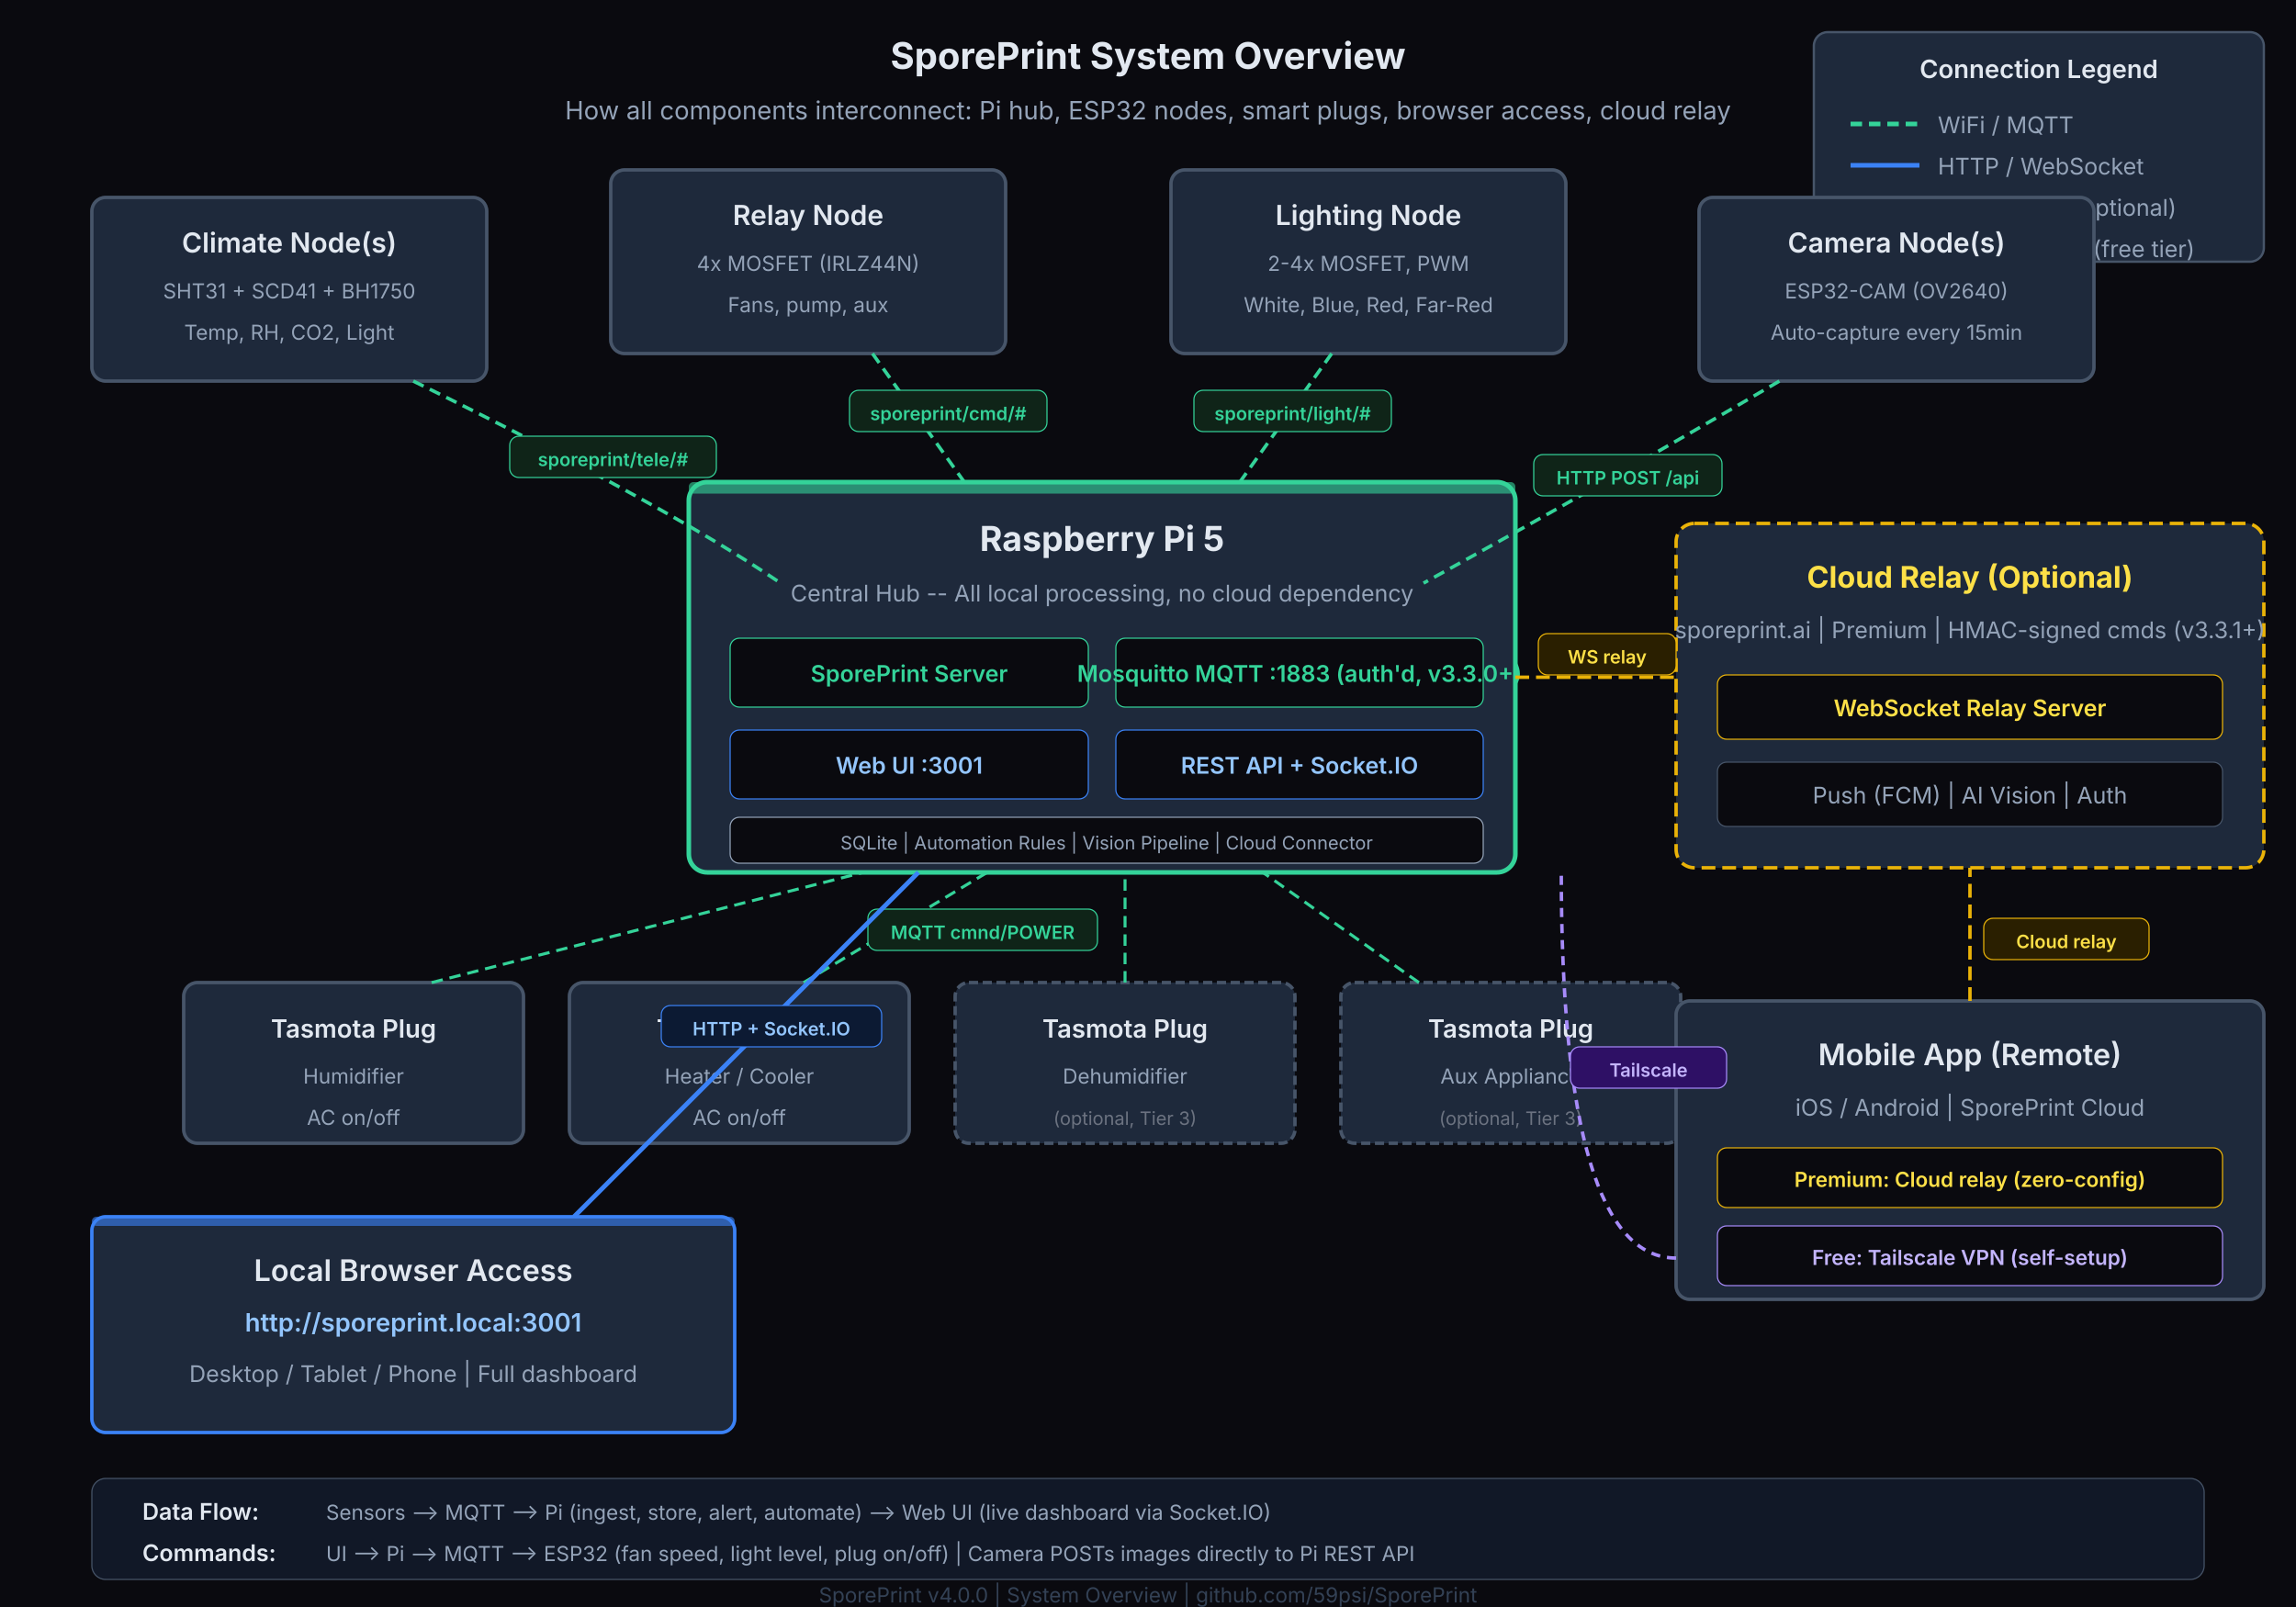
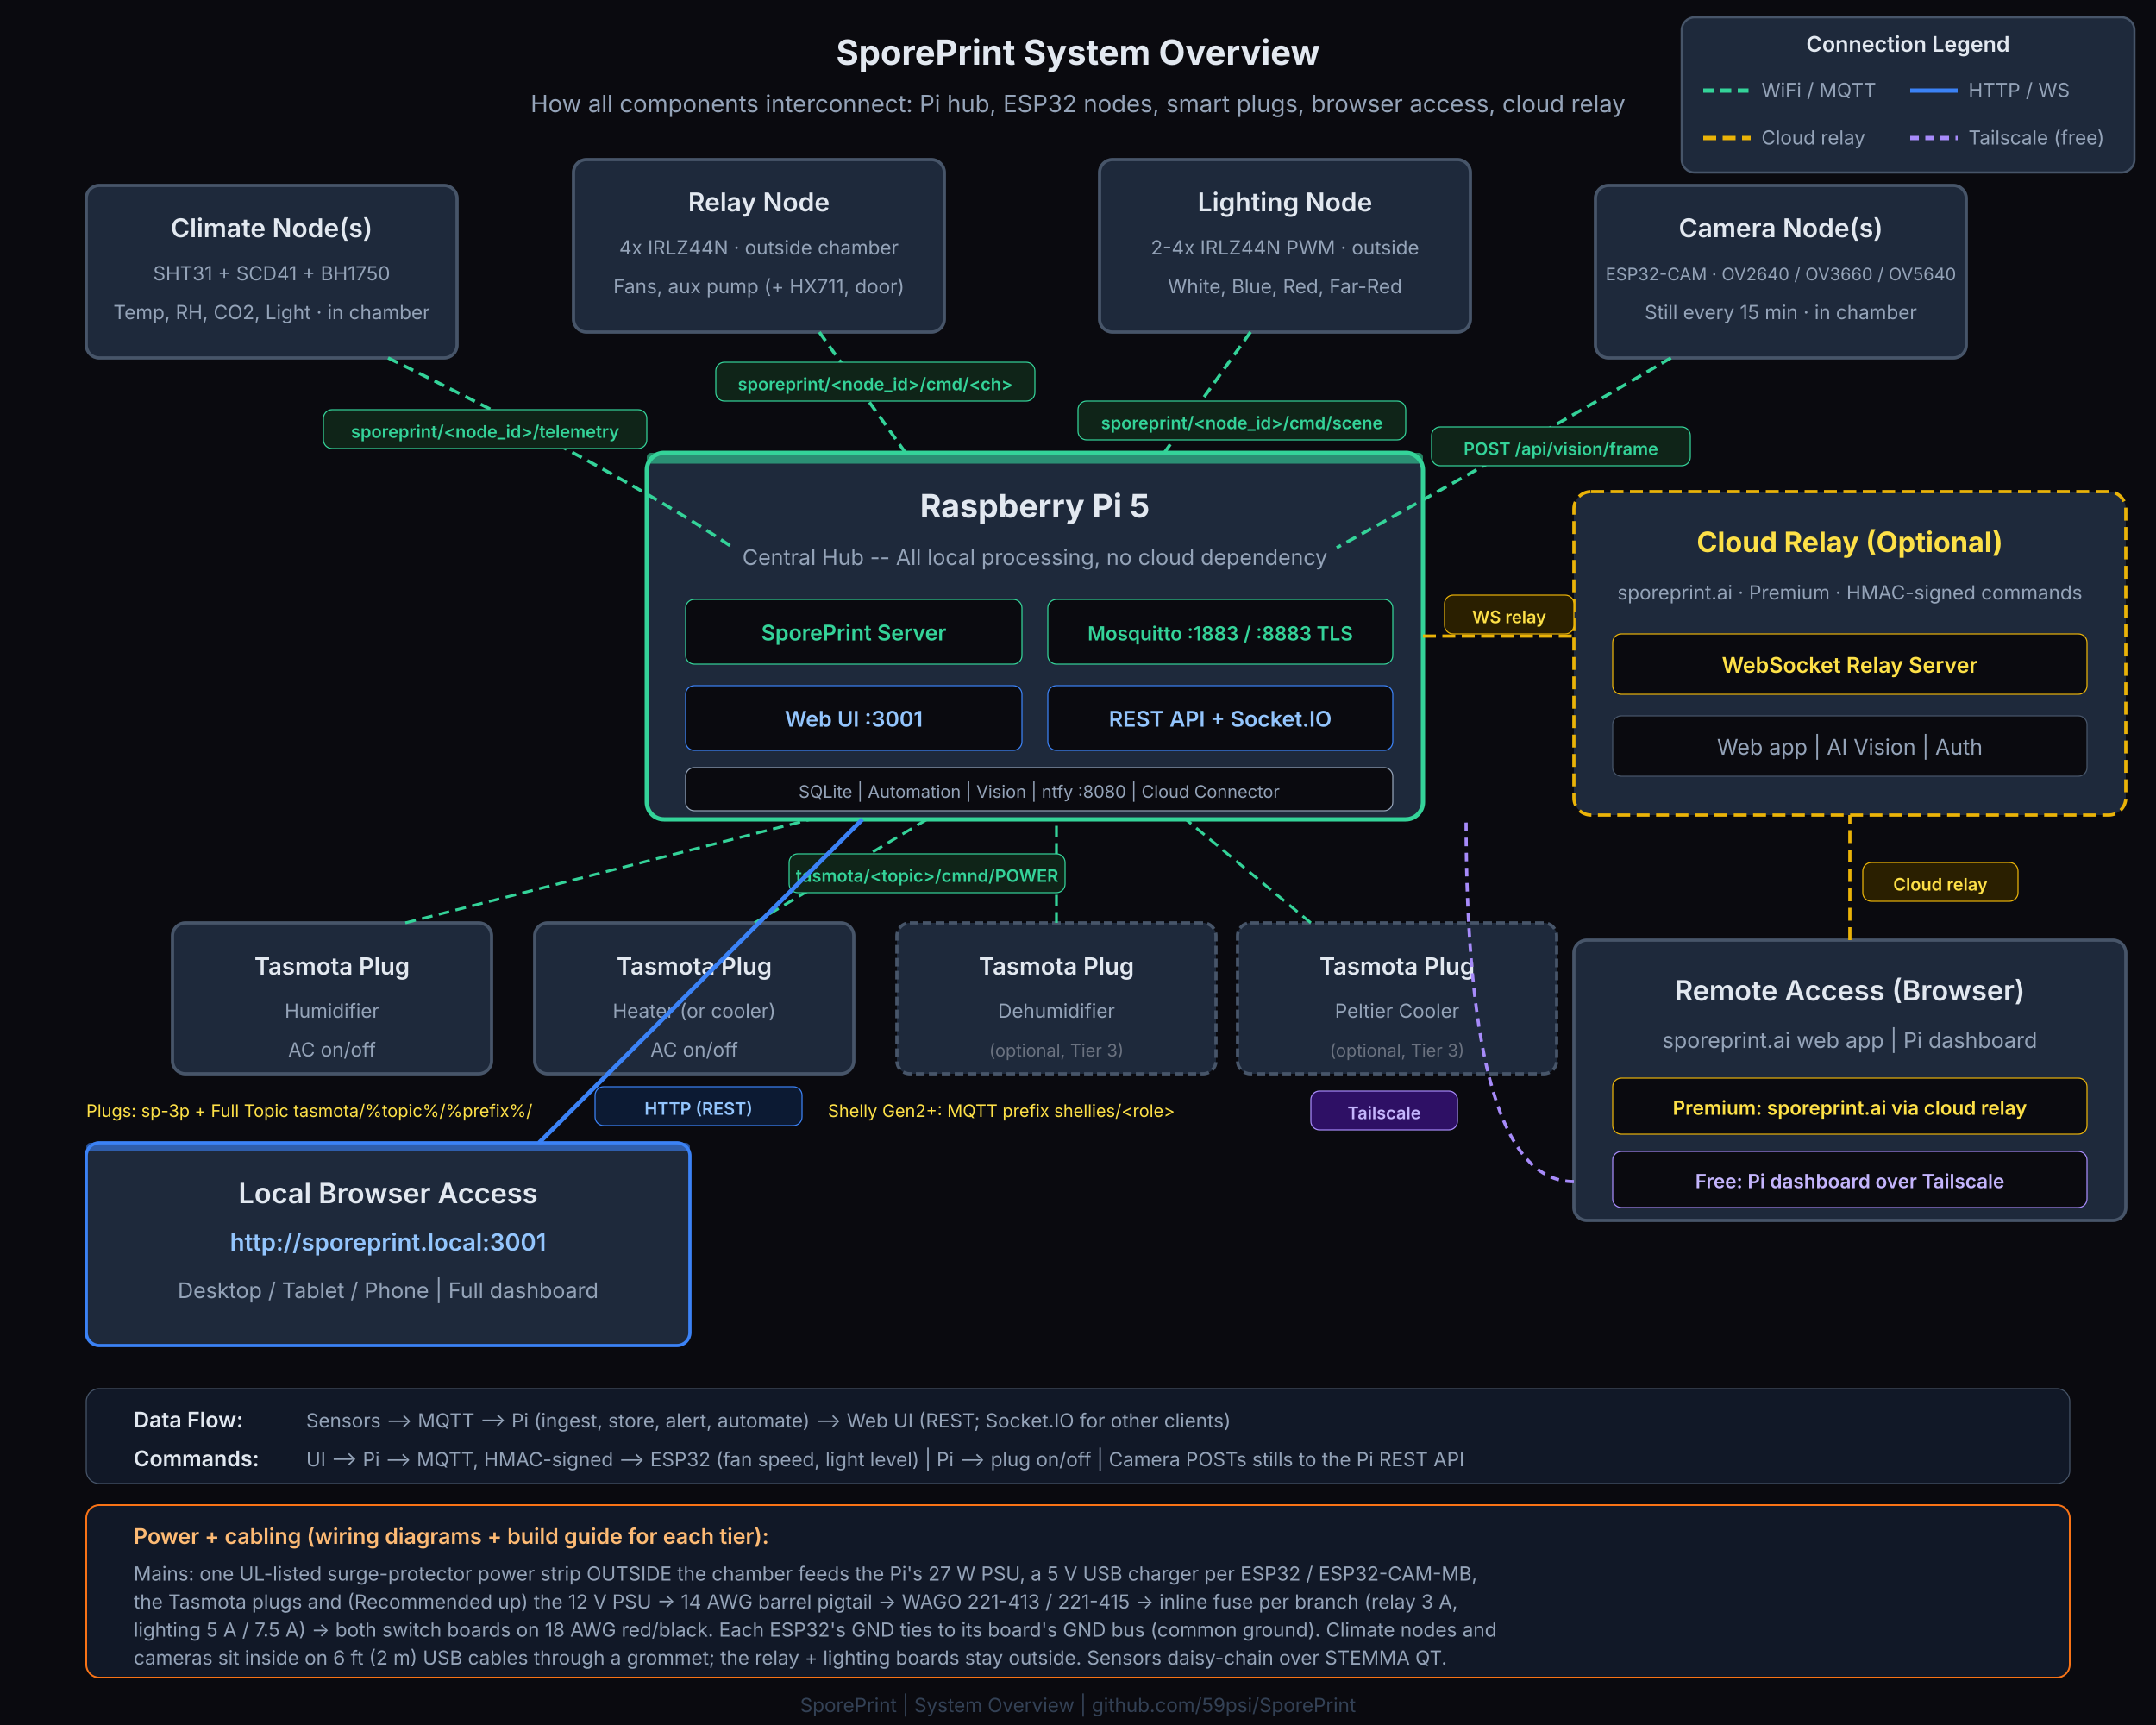
- <svg xmlns="http://www.w3.org/2000/svg" viewBox="0 0 1000 700" width="1000" height="700">
-   <rect width="1000" height="700" fill="#0a0a0f" />
+ <svg xmlns="http://www.w3.org/2000/svg" viewBox="0 0 1000 800" width="1000" height="800">
+   <rect width="1000" height="800" fill="#0a0a0f" />
  <text x="500" y="30" text-anchor="middle" fill="#e2e8f0" font-family="system-ui, -apple-system, sans-serif" font-size="16" font-weight="700">SporePrint System Overview</text>
  <text x="500" y="52" text-anchor="middle" fill="#94a3b8" font-family="system-ui, -apple-system, sans-serif" font-size="11">How all components interconnect: Pi hub, ESP32 nodes, smart plugs, browser access, cloud relay</text>
-   <rect x="790" y="14" width="196" height="100" rx="6" fill="#1e293b" stroke="#475569" stroke-width="1" />
-   <text x="888" y="34" text-anchor="middle" fill="#e2e8f0" font-family="system-ui, -apple-system, sans-serif" font-size="11" font-weight="600">Connection Legend</text>
-   <line x1="806" y1="54" x2="836" y2="54" stroke="#34d399" stroke-width="2" stroke-dasharray="5,3" />
-   <text x="844" y="58" fill="#94a3b8" font-family="system-ui, -apple-system, sans-serif" font-size="10">WiFi / MQTT</text>
-   <line x1="806" y1="72" x2="836" y2="72" stroke="#3b82f6" stroke-width="2" />
-   <text x="844" y="76" fill="#94a3b8" font-family="system-ui, -apple-system, sans-serif" font-size="10">HTTP / WebSocket</text>
-   <line x1="806" y1="90" x2="836" y2="90" stroke="#eab308" stroke-width="2" stroke-dasharray="6,3" />
-   <text x="844" y="94" fill="#94a3b8" font-family="system-ui, -apple-system, sans-serif" font-size="10">Cloud Relay (optional)</text>
-   <line x1="806" y1="108" x2="836" y2="108" stroke="#a78bfa" stroke-width="2" stroke-dasharray="4,3" />
-   <text x="844" y="112" fill="#94a3b8" font-family="system-ui, -apple-system, sans-serif" font-size="10">Tailscale VPN (free tier)</text>
+   <rect x="780" y="8" width="210" height="72" rx="6" fill="#1e293b" stroke="#475569" stroke-width="1" />
+   <text x="885" y="24" text-anchor="middle" fill="#e2e8f0" font-family="system-ui, -apple-system, sans-serif" font-size="10" font-weight="600">Connection Legend</text>
+   <line x1="790" y1="42" x2="812" y2="42" stroke="#34d399" stroke-width="2" stroke-dasharray="5,3" />
+   <text x="817" y="45" fill="#94a3b8" font-family="system-ui, -apple-system, sans-serif" font-size="9">WiFi / MQTT</text>
+   <line x1="886" y1="42" x2="908" y2="42" stroke="#3b82f6" stroke-width="2" />
+   <text x="913" y="45" fill="#94a3b8" font-family="system-ui, -apple-system, sans-serif" font-size="9">HTTP / WS</text>
+   <line x1="790" y1="64" x2="812" y2="64" stroke="#eab308" stroke-width="2" stroke-dasharray="6,3" />
+   <text x="817" y="67" fill="#94a3b8" font-family="system-ui, -apple-system, sans-serif" font-size="9">Cloud relay</text>
+   <line x1="886" y1="64" x2="908" y2="64" stroke="#a78bfa" stroke-width="2" stroke-dasharray="4,3" />
+   <text x="913" y="67" fill="#94a3b8" font-family="system-ui, -apple-system, sans-serif" font-size="9">Tailscale (free)</text>
  <rect x="300" y="210" width="360" height="170" rx="8" fill="#1e293b" stroke="#34d399" stroke-width="2" />
  <rect x="300" y="210" width="360" height="5" rx="2" fill="#34d399" opacity="0.6" />
  <text x="480" y="240" text-anchor="middle" fill="#e2e8f0" font-family="system-ui, -apple-system, sans-serif" font-size="15" font-weight="700">Raspberry Pi 5</text>
  <text x="480" y="262" text-anchor="middle" fill="#94a3b8" font-family="system-ui, -apple-system, sans-serif" font-size="10">Central Hub -- All local processing, no cloud dependency</text>
  <rect x="318" y="278" width="156" height="30" rx="4" fill="#0a0a0f" stroke="#34d399" stroke-width="0.5" />
  <text x="396" y="297" text-anchor="middle" fill="#34d399" font-family="system-ui, -apple-system, sans-serif" font-size="10" font-weight="600">SporePrint Server</text>
  <rect x="486" y="278" width="160" height="30" rx="4" fill="#0a0a0f" stroke="#34d399" stroke-width="0.5" />
-   <text x="566" y="297" text-anchor="middle" fill="#34d399" font-family="system-ui, -apple-system, sans-serif" font-size="10" font-weight="600">Mosquitto MQTT :1883 (auth'd, v3.3.0+)</text>
+   <text x="566" y="297" text-anchor="middle" fill="#34d399" font-family="system-ui, -apple-system, sans-serif" font-size="9" font-weight="600">Mosquitto :1883 / :8883 TLS</text>
  <rect x="318" y="318" width="156" height="30" rx="4" fill="#0a0a0f" stroke="#3b82f6" stroke-width="0.5" />
  <text x="396" y="337" text-anchor="middle" fill="#93c5fd" font-family="system-ui, -apple-system, sans-serif" font-size="10" font-weight="600">Web UI :3001</text>
  <rect x="486" y="318" width="160" height="30" rx="4" fill="#0a0a0f" stroke="#3b82f6" stroke-width="0.5" />
  <text x="566" y="337" text-anchor="middle" fill="#93c5fd" font-family="system-ui, -apple-system, sans-serif" font-size="10" font-weight="600">REST API + Socket.IO</text>
  <rect x="318" y="356" width="328" height="20" rx="4" fill="#0a0a0f" stroke="#94a3b8" stroke-width="0.5" />
-   <text x="482" y="370" text-anchor="middle" fill="#94a3b8" font-family="system-ui, -apple-system, sans-serif" font-size="8">SQLite | Automation Rules | Vision Pipeline | Cloud Connector</text>
+   <text x="482" y="370" text-anchor="middle" fill="#94a3b8" font-family="system-ui, -apple-system, sans-serif" font-size="8">SQLite | Automation | Vision | ntfy :8080 | Cloud Connector</text>
  <rect x="40" y="86" width="172" height="80" rx="6" fill="#1e293b" stroke="#475569" stroke-width="1.5" />
  <text x="126" y="110" text-anchor="middle" fill="#e2e8f0" font-family="system-ui, -apple-system, sans-serif" font-size="12" font-weight="600">Climate Node(s)</text>
  <text x="126" y="130" text-anchor="middle" fill="#94a3b8" font-family="system-ui, -apple-system, sans-serif" font-size="9">SHT31 + SCD41 + BH1750</text>
-   <text x="126" y="148" text-anchor="middle" fill="#94a3b8" font-family="system-ui, -apple-system, sans-serif" font-size="9">Temp, RH, CO2, Light</text>
+   <text x="126" y="148" text-anchor="middle" fill="#94a3b8" font-family="system-ui, -apple-system, sans-serif" font-size="9">Temp, RH, CO2, Light · in chamber</text>
  <path d="M 180 166 Q 290 220 340 254" fill="none" stroke="#34d399" stroke-width="1.5" stroke-dasharray="5,3" />
  <g>
-     <rect x="222" y="190" width="90" height="18" rx="4" fill="#0f2418" stroke="#34d399" stroke-width="0.5" />
-     <text x="267" y="203" text-anchor="middle" fill="#34d399" font-family="system-ui, -apple-system, sans-serif" font-size="8" font-weight="600">sporeprint/tele/#</text>
+     <rect x="150" y="190" width="150" height="18" rx="4" fill="#0f2418" stroke="#34d399" stroke-width="0.5" />
+     <text x="225" y="203" text-anchor="middle" fill="#34d399" font-family="system-ui, -apple-system, sans-serif" font-size="8" font-weight="600">sporeprint/&lt;node_id&gt;/telemetry</text>
  </g>
  <rect x="266" y="74" width="172" height="80" rx="6" fill="#1e293b" stroke="#475569" stroke-width="1.5" />
  <text x="352" y="98" text-anchor="middle" fill="#e2e8f0" font-family="system-ui, -apple-system, sans-serif" font-size="12" font-weight="600">Relay Node</text>
-   <text x="352" y="118" text-anchor="middle" fill="#94a3b8" font-family="system-ui, -apple-system, sans-serif" font-size="9">4x MOSFET (IRLZ44N)</text>
-   <text x="352" y="136" text-anchor="middle" fill="#94a3b8" font-family="system-ui, -apple-system, sans-serif" font-size="9">Fans, pump, aux</text>
+   <text x="352" y="118" text-anchor="middle" fill="#94a3b8" font-family="system-ui, -apple-system, sans-serif" font-size="9">4x IRLZ44N · outside chamber</text>
+   <text x="352" y="136" text-anchor="middle" fill="#94a3b8" font-family="system-ui, -apple-system, sans-serif" font-size="9">Fans, aux pump (+ HX711, door)</text>
  <path d="M 380 154 L 420 210" fill="none" stroke="#34d399" stroke-width="1.5" stroke-dasharray="5,3" />
  <g>
-     <rect x="370" y="170" width="86" height="18" rx="4" fill="#0f2418" stroke="#34d399" stroke-width="0.5" />
-     <text x="413" y="183" text-anchor="middle" fill="#34d399" font-family="system-ui, -apple-system, sans-serif" font-size="8" font-weight="600">sporeprint/cmd/#</text>
+     <rect x="332" y="168" width="148" height="18" rx="4" fill="#0f2418" stroke="#34d399" stroke-width="0.5" />
+     <text x="406" y="181" text-anchor="middle" fill="#34d399" font-family="system-ui, -apple-system, sans-serif" font-size="8" font-weight="600">sporeprint/&lt;node_id&gt;/cmd/&lt;ch&gt;</text>
  </g>
  <rect x="510" y="74" width="172" height="80" rx="6" fill="#1e293b" stroke="#475569" stroke-width="1.5" />
  <text x="596" y="98" text-anchor="middle" fill="#e2e8f0" font-family="system-ui, -apple-system, sans-serif" font-size="12" font-weight="600">Lighting Node</text>
-   <text x="596" y="118" text-anchor="middle" fill="#94a3b8" font-family="system-ui, -apple-system, sans-serif" font-size="9">2-4x MOSFET, PWM</text>
+   <text x="596" y="118" text-anchor="middle" fill="#94a3b8" font-family="system-ui, -apple-system, sans-serif" font-size="9">2-4x IRLZ44N PWM · outside</text>
  <text x="596" y="136" text-anchor="middle" fill="#94a3b8" font-family="system-ui, -apple-system, sans-serif" font-size="9">White, Blue, Red, Far-Red</text>
  <path d="M 580 154 L 540 210" fill="none" stroke="#34d399" stroke-width="1.5" stroke-dasharray="5,3" />
  <g>
-     <rect x="520" y="170" width="86" height="18" rx="4" fill="#0f2418" stroke="#34d399" stroke-width="0.5" />
-     <text x="563" y="183" text-anchor="middle" fill="#34d399" font-family="system-ui, -apple-system, sans-serif" font-size="8" font-weight="600">sporeprint/light/#</text>
+     <rect x="500" y="186" width="152" height="18" rx="4" fill="#0f2418" stroke="#34d399" stroke-width="0.5" />
+     <text x="576" y="199" text-anchor="middle" fill="#34d399" font-family="system-ui, -apple-system, sans-serif" font-size="8" font-weight="600">sporeprint/&lt;node_id&gt;/cmd/scene</text>
  </g>
  <rect x="740" y="86" width="172" height="80" rx="6" fill="#1e293b" stroke="#475569" stroke-width="1.5" />
  <text x="826" y="110" text-anchor="middle" fill="#e2e8f0" font-family="system-ui, -apple-system, sans-serif" font-size="12" font-weight="600">Camera Node(s)</text>
-   <text x="826" y="130" text-anchor="middle" fill="#94a3b8" font-family="system-ui, -apple-system, sans-serif" font-size="9">ESP32-CAM (OV2640)</text>
-   <text x="826" y="148" text-anchor="middle" fill="#94a3b8" font-family="system-ui, -apple-system, sans-serif" font-size="9">Auto-capture every 15min</text>
+   <text x="826" y="130" text-anchor="middle" fill="#94a3b8" font-family="system-ui, -apple-system, sans-serif" font-size="8">ESP32-CAM · OV2640 / OV3660 / OV5640</text>
+   <text x="826" y="148" text-anchor="middle" fill="#94a3b8" font-family="system-ui, -apple-system, sans-serif" font-size="9">Still every 15 min · in chamber</text>
  <path d="M 775 166 Q 700 210 620 254" fill="none" stroke="#34d399" stroke-width="1.5" stroke-dasharray="5,3" />
  <g>
-     <rect x="668" y="198" width="82" height="18" rx="4" fill="#0f2418" stroke="#34d399" stroke-width="0.5" />
-     <text x="709" y="211" text-anchor="middle" fill="#34d399" font-family="system-ui, -apple-system, sans-serif" font-size="8" font-weight="600">HTTP POST /api</text>
+     <rect x="664" y="198" width="120" height="18" rx="4" fill="#0f2418" stroke="#34d399" stroke-width="0.5" />
+     <text x="724" y="211" text-anchor="middle" fill="#34d399" font-family="system-ui, -apple-system, sans-serif" font-size="8" font-weight="600">POST /api/vision/frame</text>
  </g>
  <rect x="80" y="428" width="148" height="70" rx="6" fill="#1e293b" stroke="#475569" stroke-width="1.5" />
  <text x="154" y="452" text-anchor="middle" fill="#e2e8f0" font-family="system-ui, -apple-system, sans-serif" font-size="11" font-weight="600">Tasmota Plug</text>
  <text x="154" y="472" text-anchor="middle" fill="#94a3b8" font-family="system-ui, -apple-system, sans-serif" font-size="9">Humidifier</text>
  <text x="154" y="490" text-anchor="middle" fill="#94a3b8" font-family="system-ui, -apple-system, sans-serif" font-size="9">AC on/off</text>
  <rect x="248" y="428" width="148" height="70" rx="6" fill="#1e293b" stroke="#475569" stroke-width="1.5" />
  <text x="322" y="452" text-anchor="middle" fill="#e2e8f0" font-family="system-ui, -apple-system, sans-serif" font-size="11" font-weight="600">Tasmota Plug</text>
-   <text x="322" y="472" text-anchor="middle" fill="#94a3b8" font-family="system-ui, -apple-system, sans-serif" font-size="9">Heater / Cooler</text>
+   <text x="322" y="472" text-anchor="middle" fill="#94a3b8" font-family="system-ui, -apple-system, sans-serif" font-size="9">Heater (or cooler)</text>
  <text x="322" y="490" text-anchor="middle" fill="#94a3b8" font-family="system-ui, -apple-system, sans-serif" font-size="9">AC on/off</text>
  <rect x="416" y="428" width="148" height="70" rx="6" fill="#1e293b" stroke="#475569" stroke-width="1.5" stroke-dasharray="4,2" />
  <text x="490" y="452" text-anchor="middle" fill="#e2e8f0" font-family="system-ui, -apple-system, sans-serif" font-size="11" font-weight="600">Tasmota Plug</text>
  <text x="490" y="472" text-anchor="middle" fill="#94a3b8" font-family="system-ui, -apple-system, sans-serif" font-size="9">Dehumidifier</text>
  <text x="490" y="490" text-anchor="middle" fill="#6b7280" font-family="system-ui, -apple-system, sans-serif" font-size="8">(optional, Tier 3)</text>
-   <rect x="584" y="428" width="148" height="70" rx="6" fill="#1e293b" stroke="#475569" stroke-width="1.5" stroke-dasharray="4,2" />
-   <text x="658" y="452" text-anchor="middle" fill="#e2e8f0" font-family="system-ui, -apple-system, sans-serif" font-size="11" font-weight="600">Tasmota Plug</text>
-   <text x="658" y="472" text-anchor="middle" fill="#94a3b8" font-family="system-ui, -apple-system, sans-serif" font-size="9">Aux Appliance</text>
-   <text x="658" y="490" text-anchor="middle" fill="#6b7280" font-family="system-ui, -apple-system, sans-serif" font-size="8">(optional, Tier 3)</text>
+   <rect x="574" y="428" width="148" height="70" rx="6" fill="#1e293b" stroke="#475569" stroke-width="1.5" stroke-dasharray="4,2" />
+   <text x="648" y="452" text-anchor="middle" fill="#e2e8f0" font-family="system-ui, -apple-system, sans-serif" font-size="11" font-weight="600">Tasmota Plug</text>
+   <text x="648" y="472" text-anchor="middle" fill="#94a3b8" font-family="system-ui, -apple-system, sans-serif" font-size="9">Peltier Cooler</text>
+   <text x="648" y="490" text-anchor="middle" fill="#6b7280" font-family="system-ui, -apple-system, sans-serif" font-size="8">(optional, Tier 3)</text>
  <path d="M 188 428 L 376 380" fill="none" stroke="#34d399" stroke-width="1.3" stroke-dasharray="5,3" />
  <path d="M 350 428 L 430 380" fill="none" stroke="#34d399" stroke-width="1.3" stroke-dasharray="5,3" />
  <path d="M 490 428 L 490 380" fill="none" stroke="#34d399" stroke-width="1.3" stroke-dasharray="5,3" />
-   <path d="M 618 428 L 550 380" fill="none" stroke="#34d399" stroke-width="1.3" stroke-dasharray="5,3" />
+   <path d="M 608 428 L 550 380" fill="none" stroke="#34d399" stroke-width="1.3" stroke-dasharray="5,3" />
  <g>
-     <rect x="378" y="396" width="100" height="18" rx="4" fill="#0f2418" stroke="#34d399" stroke-width="0.5" />
-     <text x="428" y="409" text-anchor="middle" fill="#34d399" font-family="system-ui, -apple-system, sans-serif" font-size="8" font-weight="600">MQTT cmnd/POWER</text>
+     <rect x="366" y="396" width="128" height="18" rx="4" fill="#0f2418" stroke="#34d399" stroke-width="0.5" />
+     <text x="430" y="409" text-anchor="middle" fill="#34d399" font-family="system-ui, -apple-system, sans-serif" font-size="8" font-weight="600">tasmota/&lt;topic&gt;/cmnd/POWER</text>
  </g>
+   <text x="40" y="518" fill="#fde047" font-family="system-ui, -apple-system, sans-serif" font-size="8">Plugs: sp-3p + Full Topic tasmota/%topic%/%prefix%/</text>
+   <text x="384" y="518" fill="#fde047" font-family="system-ui, -apple-system, sans-serif" font-size="8">Shelly Gen2+: MQTT prefix shellies/&lt;role&gt;</text>
  <rect x="40" y="530" width="280" height="94" rx="6" fill="#1e293b" stroke="#3b82f6" stroke-width="1.5" />
  <rect x="40" y="530" width="280" height="4" rx="2" fill="#3b82f6" opacity="0.6" />
  <text x="180" y="558" text-anchor="middle" fill="#e2e8f0" font-family="system-ui, -apple-system, sans-serif" font-size="13" font-weight="600">Local Browser Access</text>
  <text x="180" y="580" text-anchor="middle" fill="#93c5fd" font-family="system-ui, -apple-system, sans-serif" font-size="11" font-weight="600">http://sporeprint.local:3001</text>
  <text x="180" y="602" text-anchor="middle" fill="#94a3b8" font-family="system-ui, -apple-system, sans-serif" font-size="10">Desktop / Tablet / Phone | Full dashboard</text>
  <path d="M 250 530 L 400 380" fill="none" stroke="#3b82f6" stroke-width="2" />
  <g>
-     <rect x="288" y="438" width="96" height="18" rx="4" fill="#0c1a33" stroke="#3b82f6" stroke-width="0.5" />
-     <text x="336" y="451" text-anchor="middle" fill="#93c5fd" font-family="system-ui, -apple-system, sans-serif" font-size="8" font-weight="600">HTTP + Socket.IO</text>
+     <rect x="276" y="504" width="96" height="18" rx="4" fill="#0c1a33" stroke="#3b82f6" stroke-width="0.5" />
+     <text x="324" y="517" text-anchor="middle" fill="#93c5fd" font-family="system-ui, -apple-system, sans-serif" font-size="8" font-weight="600">HTTP (REST)</text>
  </g>
  <rect x="730" y="228" width="256" height="150" rx="8" fill="#1e293b" stroke="#eab308" stroke-width="1.5" stroke-dasharray="6,3" />
  <text x="858" y="256" text-anchor="middle" fill="#fde047" font-family="system-ui, -apple-system, sans-serif" font-size="13" font-weight="700">Cloud Relay (Optional)</text>
-   <text x="858" y="278" text-anchor="middle" fill="#94a3b8" font-family="system-ui, -apple-system, sans-serif" font-size="10">sporeprint.ai | Premium | HMAC-signed cmds (v3.3.1+)</text>
+   <text x="858" y="278" text-anchor="middle" fill="#94a3b8" font-family="system-ui, -apple-system, sans-serif" font-size="9">sporeprint.ai · Premium · HMAC-signed commands</text>
  <rect x="748" y="294" width="220" height="28" rx="4" fill="#0a0a0f" stroke="#eab308" stroke-width="0.5" />
  <text x="858" y="312" text-anchor="middle" fill="#fde047" font-family="system-ui, -apple-system, sans-serif" font-size="10" font-weight="600">WebSocket Relay Server</text>
  <rect x="748" y="332" width="220" height="28" rx="4" fill="#0a0a0f" stroke="#475569" stroke-width="0.5" />
-   <text x="858" y="350" text-anchor="middle" fill="#94a3b8" font-family="system-ui, -apple-system, sans-serif" font-size="10">Push (FCM) | AI Vision | Auth</text>
+   <text x="858" y="350" text-anchor="middle" fill="#94a3b8" font-family="system-ui, -apple-system, sans-serif" font-size="10">Web app | AI Vision | Auth</text>
  <path d="M 660 295 L 730 295" fill="none" stroke="#eab308" stroke-width="1.5" stroke-dasharray="6,3" />
  <g>
    <rect x="670" y="276" width="60" height="18" rx="4" fill="#2a1f00" stroke="#eab308" stroke-width="0.5" />
    <text x="700" y="289" text-anchor="middle" fill="#fde047" font-family="system-ui, -apple-system, sans-serif" font-size="8" font-weight="600">WS relay</text>
  </g>
  <rect x="730" y="436" width="256" height="130" rx="6" fill="#1e293b" stroke="#475569" stroke-width="1.5" />
-   <text x="858" y="464" text-anchor="middle" fill="#e2e8f0" font-family="system-ui, -apple-system, sans-serif" font-size="13" font-weight="600">Mobile App (Remote)</text>
-   <text x="858" y="486" text-anchor="middle" fill="#94a3b8" font-family="system-ui, -apple-system, sans-serif" font-size="10">iOS / Android | SporePrint Cloud</text>
+   <text x="858" y="464" text-anchor="middle" fill="#e2e8f0" font-family="system-ui, -apple-system, sans-serif" font-size="13" font-weight="600">Remote Access (Browser)</text>
+   <text x="858" y="486" text-anchor="middle" fill="#94a3b8" font-family="system-ui, -apple-system, sans-serif" font-size="10">sporeprint.ai web app | Pi dashboard</text>
  <rect x="748" y="500" width="220" height="26" rx="4" fill="#0a0a0f" stroke="#eab308" stroke-width="0.5" />
-   <text x="858" y="517" text-anchor="middle" fill="#fde047" font-family="system-ui, -apple-system, sans-serif" font-size="9" font-weight="600">Premium: Cloud relay (zero-config)</text>
+   <text x="858" y="517" text-anchor="middle" fill="#fde047" font-family="system-ui, -apple-system, sans-serif" font-size="9" font-weight="600">Premium: sporeprint.ai via cloud relay</text>
  <rect x="748" y="534" width="220" height="26" rx="4" fill="#0a0a0f" stroke="#a78bfa" stroke-width="0.5" />
-   <text x="858" y="551" text-anchor="middle" fill="#c4b5fd" font-family="system-ui, -apple-system, sans-serif" font-size="9" font-weight="600">Free: Tailscale VPN (self-setup)</text>
+   <text x="858" y="551" text-anchor="middle" fill="#c4b5fd" font-family="system-ui, -apple-system, sans-serif" font-size="9" font-weight="600">Free: Pi dashboard over Tailscale</text>
  <path d="M 858 436 L 858 378" fill="none" stroke="#eab308" stroke-width="1.5" stroke-dasharray="6,3" />
  <g>
    <rect x="864" y="400" width="72" height="18" rx="4" fill="#2a1f00" stroke="#eab308" stroke-width="0.5" />
    <text x="900" y="413" text-anchor="middle" fill="#fde047" font-family="system-ui, -apple-system, sans-serif" font-size="8" font-weight="600">Cloud relay</text>
  </g>
  <path d="M 730 548 Q 680 548 680 380" fill="none" stroke="#a78bfa" stroke-width="1.5" stroke-dasharray="4,3" />
  <g>
-     <rect x="684" y="456" width="68" height="18" rx="4" fill="#2e1065" stroke="#a78bfa" stroke-width="0.5" />
-     <text x="718" y="469" text-anchor="middle" fill="#c4b5fd" font-family="system-ui, -apple-system, sans-serif" font-size="8" font-weight="600">Tailscale</text>
+     <rect x="608" y="506" width="68" height="18" rx="4" fill="#2e1065" stroke="#a78bfa" stroke-width="0.5" />
+     <text x="642" y="519" text-anchor="middle" fill="#c4b5fd" font-family="system-ui, -apple-system, sans-serif" font-size="8" font-weight="600">Tailscale</text>
  </g>
  <rect x="40" y="644" width="920" height="44" rx="6" fill="#111827" stroke="#475569" stroke-width="0.5" />
  <text x="62" y="662" fill="#e2e8f0" font-family="system-ui, -apple-system, sans-serif" font-size="10" font-weight="600">Data Flow:</text>
-   <text x="142" y="662" fill="#94a3b8" font-family="system-ui, -apple-system, sans-serif" font-size="9">Sensors --&gt; MQTT --&gt; Pi (ingest, store, alert, automate) --&gt; Web UI (live dashboard via Socket.IO)</text>
+   <text x="142" y="662" fill="#94a3b8" font-family="system-ui, -apple-system, sans-serif" font-size="9">Sensors --&gt; MQTT --&gt; Pi (ingest, store, alert, automate) --&gt; Web UI (REST; Socket.IO for other clients)</text>
  <text x="62" y="680" fill="#e2e8f0" font-family="system-ui, -apple-system, sans-serif" font-size="10" font-weight="600">Commands:</text>
-   <text x="142" y="680" fill="#94a3b8" font-family="system-ui, -apple-system, sans-serif" font-size="9">UI --&gt; Pi --&gt; MQTT --&gt; ESP32 (fan speed, light level, plug on/off) | Camera POSTs images directly to Pi REST API</text>
-   <text x="500" y="698" text-anchor="middle" fill="#334155" font-family="system-ui, -apple-system, sans-serif" font-size="9">SporePrint v4.0.0  |  System Overview  |  github.com/59psi/SporePrint</text>
+   <text x="142" y="680" fill="#94a3b8" font-family="system-ui, -apple-system, sans-serif" font-size="9">UI --&gt; Pi --&gt; MQTT, HMAC-signed --&gt; ESP32 (fan speed, light level) | Pi --&gt; plug on/off | Camera POSTs stills to the Pi REST API</text>
+   <rect x="40" y="698" width="920" height="80" rx="6" fill="#111827" stroke="#f97316" stroke-width="0.8" />
+   <text x="62" y="716" fill="#fdba74" font-family="system-ui, -apple-system, sans-serif" font-size="10" font-weight="600">Power + cabling (wiring diagrams + build guide for each tier):</text>
+   <text x="62" y="733" fill="#94a3b8" font-family="system-ui, -apple-system, sans-serif" font-size="9">Mains: one UL-listed surge-protector power strip OUTSIDE the chamber feeds the Pi's 27 W PSU, a 5 V USB charger per ESP32 / ESP32-CAM-MB,</text>
+   <text x="62" y="746" fill="#94a3b8" font-family="system-ui, -apple-system, sans-serif" font-size="9">the Tasmota plugs and (Recommended up) the 12 V PSU → 14 AWG barrel pigtail → WAGO 221-413 / 221-415 → inline fuse per branch (relay 3 A,</text>
+   <text x="62" y="759" fill="#94a3b8" font-family="system-ui, -apple-system, sans-serif" font-size="9">lighting 5 A / 7.5 A) → both switch boards on 18 AWG red/black. Each ESP32's GND ties to its board's GND bus (common ground). Climate nodes and</text>
+   <text x="62" y="772" fill="#94a3b8" font-family="system-ui, -apple-system, sans-serif" font-size="9">cameras sit inside on 6 ft (2 m) USB cables through a grommet; the relay + lighting boards stay outside. Sensors daisy-chain over STEMMA QT.</text>
+   <text x="500" y="794" text-anchor="middle" fill="#334155" font-family="system-ui, -apple-system, sans-serif" font-size="9">SporePrint  |  System Overview  |  github.com/59psi/SporePrint</text>
</svg>
